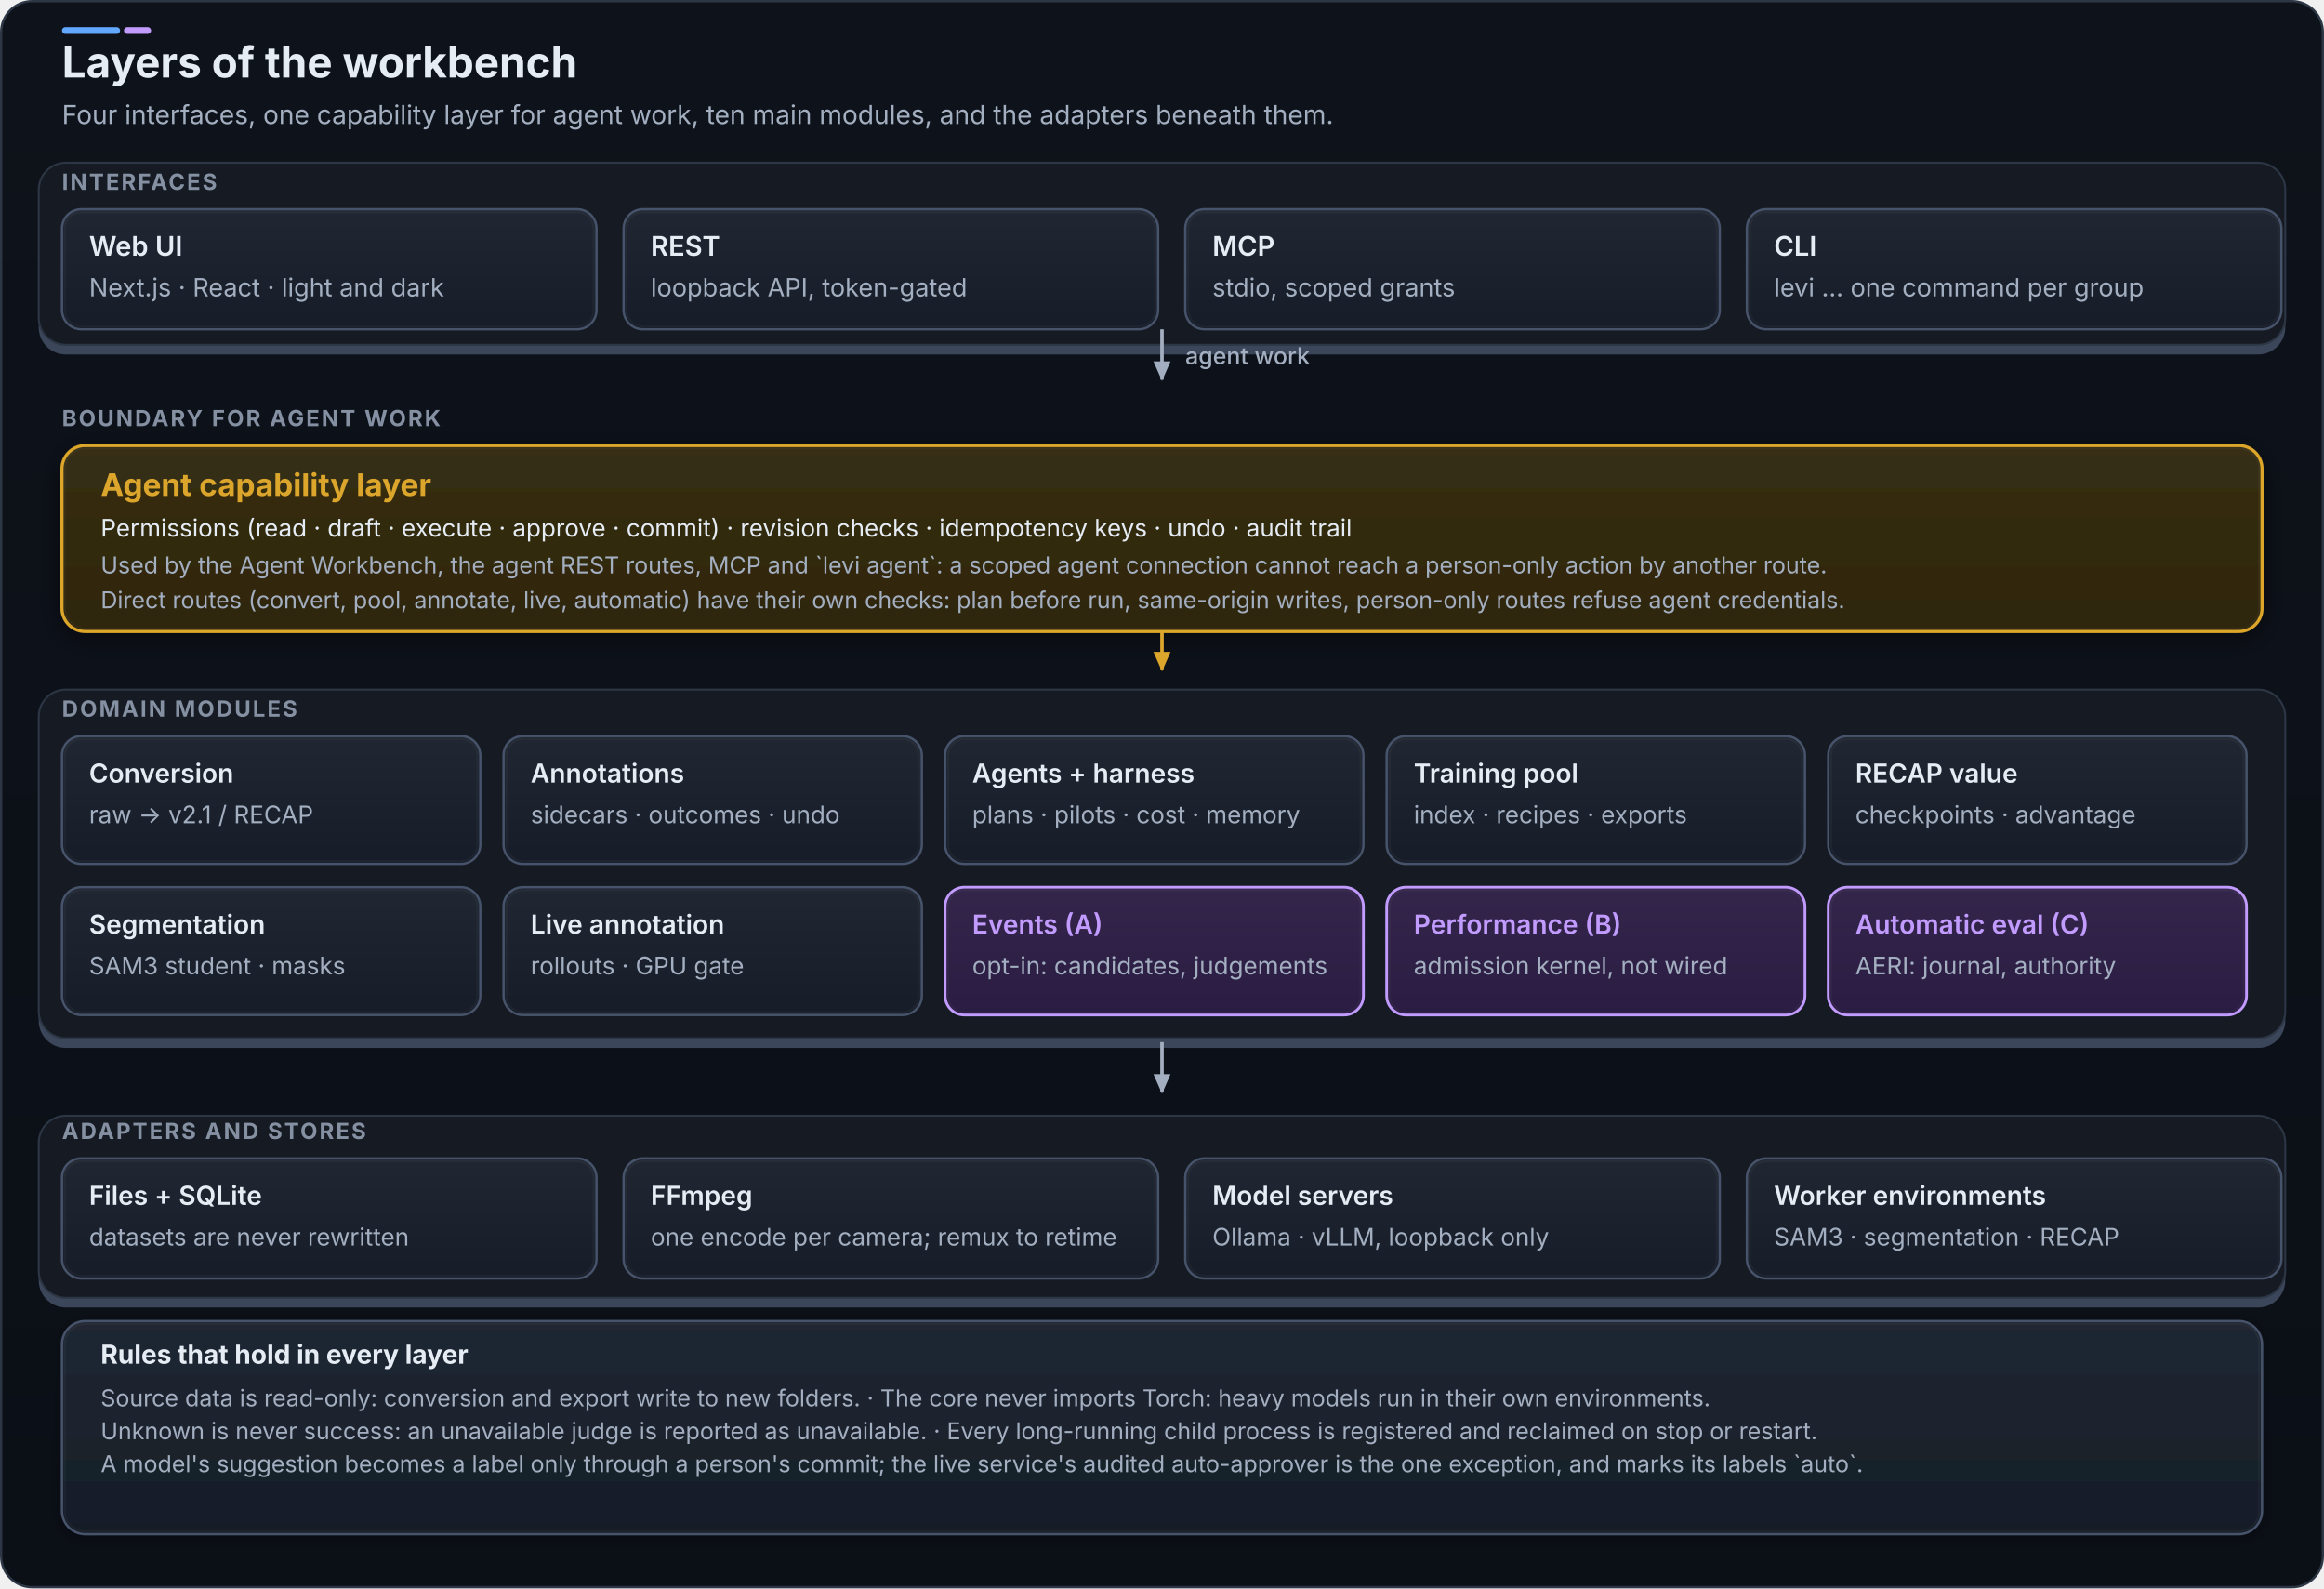
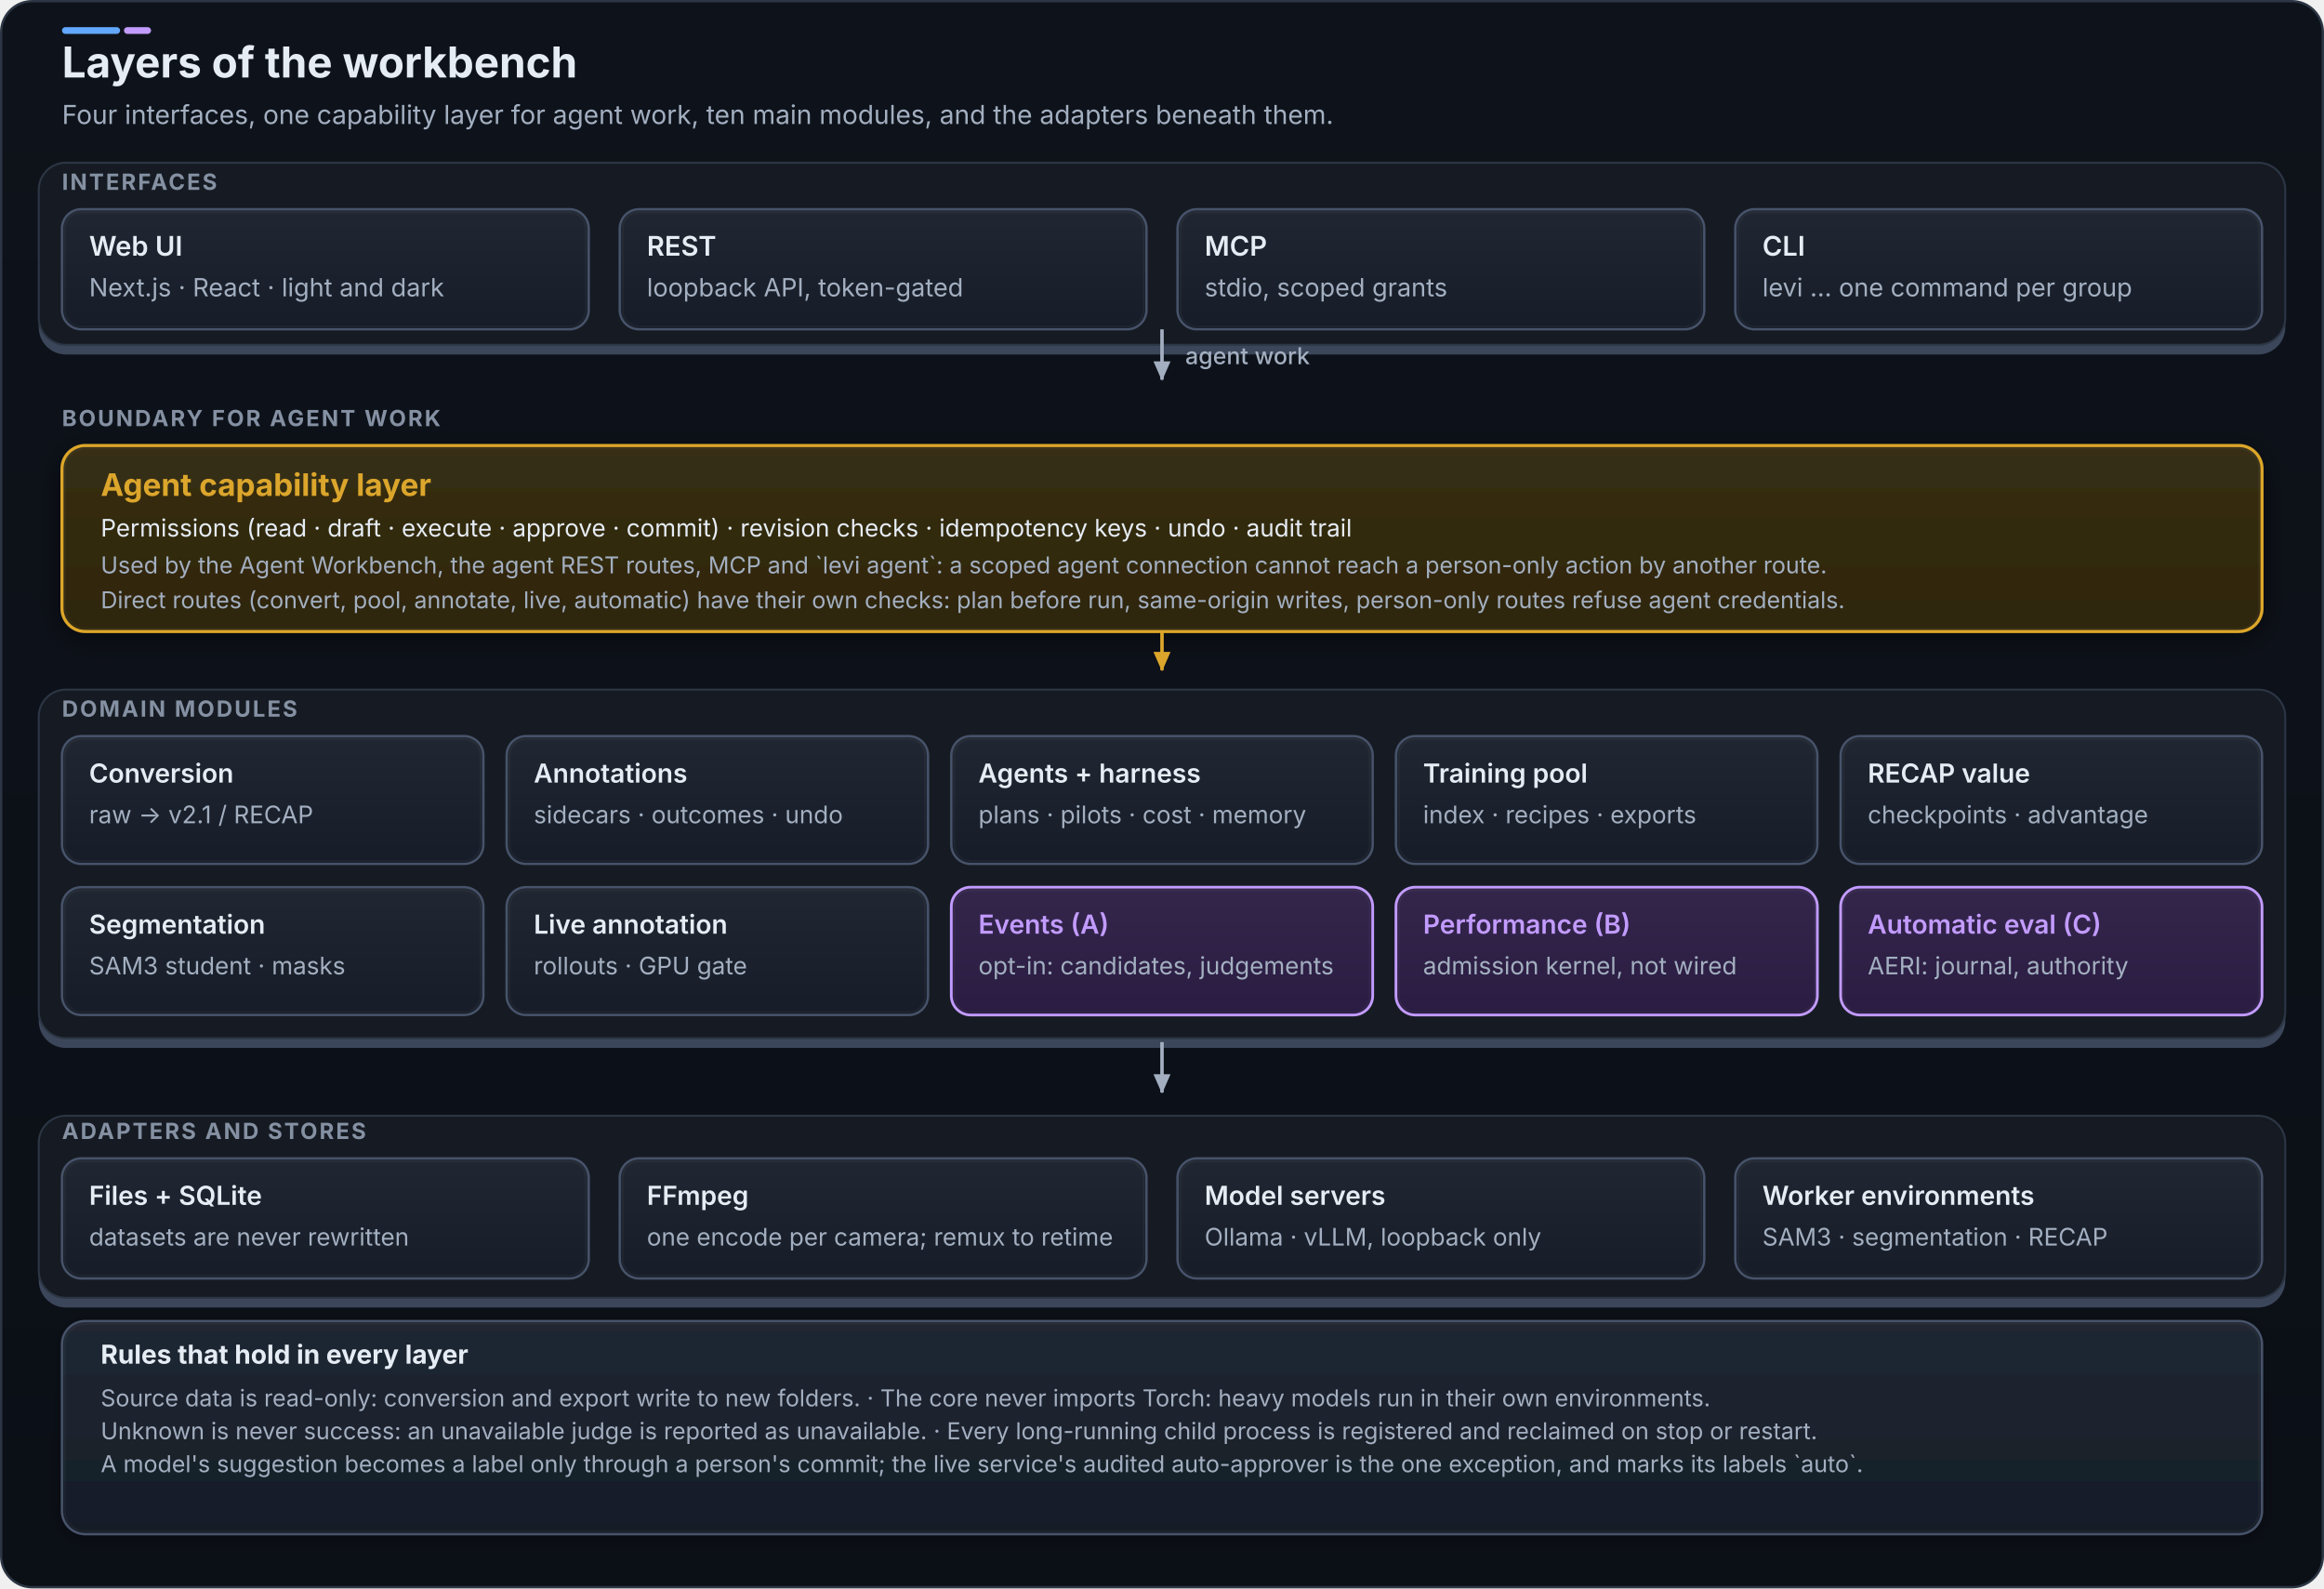
<svg xmlns="http://www.w3.org/2000/svg" viewBox="0 0 1200 820" width="1200" height="820" role="img" aria-labelledby="t d">
  <defs>
    <style>@media (prefers-reduced-motion: reduce) { * { animation: none !important; } }</style>
    <marker id="a_gate" viewBox="0 0 10 10" refX="8.5" refY="5" markerWidth="7" markerHeight="7" orient="auto">
      <path d="M1 1.5 L9 5 L1 8.5 Z" fill="#dca62c" />
    </marker>
    <marker id="a_soft" viewBox="0 0 10 10" refX="8.5" refY="5" markerWidth="7" markerHeight="7" orient="auto">
      <path d="M1 1.5 L9 5 L1 8.5 Z" fill="#a3afc0" />
    </marker>
    <linearGradient id="g_box" x1="0" y1="0" x2="0" y2="1">
      <stop offset="0" stop-color="#202732" />
      <stop offset="1" stop-color="#161d28" />
    </linearGradient>
    <linearGradient id="g_gate" x1="0" y1="0" x2="0" y2="1">
      <stop offset="0" stop-color="#372f14" />
      <stop offset="1" stop-color="#2e2509" />
    </linearGradient>
    <linearGradient id="g_system" x1="0" y1="0" x2="0" y2="1">
      <stop offset="0" stop-color="#34264b" />
      <stop offset="1" stop-color="#2a1c42" />
    </linearGradient>
    <linearGradient id="g_panel" x1="0" y1="0" x2="0" y2="1">
      <stop offset="0" stop-color="#0e131b" />
      <stop offset="1" stop-color="#0b0f16" />
    </linearGradient>
    <filter id="sh1" x="-8%" y="-20%" width="116%" height="150%">
      <feDropShadow dx="0" dy="1.5" stdDeviation="3" flood-color="#000000" flood-opacity="0.303" />
    </filter>
    <filter id="sh2" x="-8%" y="-20%" width="116%" height="150%">
      <feDropShadow dx="0" dy="3" stdDeviation="7" flood-color="#000000" flood-opacity="0.495" />
    </filter>
  </defs>
  <rect x="0.6" y="0.6" width="1198.8" height="818.8" rx="16" fill="url(#g_panel)" stroke="#2c3644" stroke-width="1.2" />
  <rect x="32" y="14" width="30" height="3.5" rx="1.75" fill="#62a8ff" />
  <rect x="64" y="14" width="14" height="3.5" rx="1.75" fill="#c29bff" />
  <text x="32" y="40" font-family="Inter, -apple-system, 'Segoe UI', Roboto, 'Noto Sans', Helvetica, Arial, sans-serif" font-size="22" font-weight="700" text-anchor="start" fill="#e6ecf4">Layers of the workbench</text>
  <text x="32" y="64" font-family="Inter, -apple-system, 'Segoe UI', Roboto, 'Noto Sans', Helvetica, Arial, sans-serif" font-size="13.5" font-weight="400" text-anchor="start" fill="#a3afc0">Four interfaces, one capability layer for agent work, ten main modules, and the adapters beneath them.</text>
  <rect x="20" y="89" width="1160" height="94" rx="14" fill="#3c465a" />
  <rect x="20" y="84" width="1160" height="94" rx="14" fill="#161b23" stroke="#2c3644" stroke-width="1" />
  <text x="32" y="98" font-family="Inter, -apple-system, 'Segoe UI', Roboto, 'Noto Sans', Helvetica, Arial, sans-serif" font-size="11.5" font-weight="700" text-anchor="start" fill="#8591a3" letter-spacing="1">INTERFACES</text>
-   <rect x="32" y="108" width="276" height="62" rx="10" fill="url(#g_box)" stroke="#47536a" stroke-width="1.2" />
-   <rect x="33.5" y="109.5" width="273" height="59" rx="8.5" fill="none" stroke="#ffffff" stroke-opacity="0.035" stroke-width="1" />
+   <rect x="32" y="108" width="272" height="62" rx="10" fill="url(#g_box)" stroke="#47536a" stroke-width="1.2" />
+   <rect x="33.5" y="109.5" width="269" height="59" rx="8.5" fill="none" stroke="#ffffff" stroke-opacity="0.035" stroke-width="1" />
  <text x="46" y="132" font-family="Inter, -apple-system, 'Segoe UI', Roboto, 'Noto Sans', Helvetica, Arial, sans-serif" font-size="14" font-weight="600" text-anchor="start" fill="#e6ecf4">Web UI</text>
  <text x="46" y="153" font-family="Inter, -apple-system, 'Segoe UI', Roboto, 'Noto Sans', Helvetica, Arial, sans-serif" font-size="13" font-weight="400" text-anchor="start" fill="#a3afc0">Next.js · React · light and dark</text>
-   <rect x="322" y="108" width="276" height="62" rx="10" fill="url(#g_box)" stroke="#47536a" stroke-width="1.2" />
-   <rect x="323.5" y="109.5" width="273" height="59" rx="8.5" fill="none" stroke="#ffffff" stroke-opacity="0.035" stroke-width="1" />
-   <text x="336" y="132" font-family="Inter, -apple-system, 'Segoe UI', Roboto, 'Noto Sans', Helvetica, Arial, sans-serif" font-size="14" font-weight="600" text-anchor="start" fill="#e6ecf4">REST</text>
-   <text x="336" y="153" font-family="Inter, -apple-system, 'Segoe UI', Roboto, 'Noto Sans', Helvetica, Arial, sans-serif" font-size="13" font-weight="400" text-anchor="start" fill="#a3afc0">loopback API, token-gated</text>
-   <rect x="612" y="108" width="276" height="62" rx="10" fill="url(#g_box)" stroke="#47536a" stroke-width="1.2" />
-   <rect x="613.5" y="109.5" width="273" height="59" rx="8.5" fill="none" stroke="#ffffff" stroke-opacity="0.035" stroke-width="1" />
-   <text x="626" y="132" font-family="Inter, -apple-system, 'Segoe UI', Roboto, 'Noto Sans', Helvetica, Arial, sans-serif" font-size="14" font-weight="600" text-anchor="start" fill="#e6ecf4">MCP</text>
-   <text x="626" y="153" font-family="Inter, -apple-system, 'Segoe UI', Roboto, 'Noto Sans', Helvetica, Arial, sans-serif" font-size="13" font-weight="400" text-anchor="start" fill="#a3afc0">stdio, scoped grants</text>
-   <rect x="902" y="108" width="276" height="62" rx="10" fill="url(#g_box)" stroke="#47536a" stroke-width="1.2" />
-   <rect x="903.5" y="109.5" width="273" height="59" rx="8.5" fill="none" stroke="#ffffff" stroke-opacity="0.035" stroke-width="1" />
-   <text x="916" y="132" font-family="Inter, -apple-system, 'Segoe UI', Roboto, 'Noto Sans', Helvetica, Arial, sans-serif" font-size="14" font-weight="600" text-anchor="start" fill="#e6ecf4">CLI</text>
-   <text x="916" y="153" font-family="Inter, -apple-system, 'Segoe UI', Roboto, 'Noto Sans', Helvetica, Arial, sans-serif" font-size="13" font-weight="400" text-anchor="start" fill="#a3afc0">levi …  one command per group</text>
+   <rect x="320" y="108" width="272" height="62" rx="10" fill="url(#g_box)" stroke="#47536a" stroke-width="1.2" />
+   <rect x="321.5" y="109.5" width="269" height="59" rx="8.5" fill="none" stroke="#ffffff" stroke-opacity="0.035" stroke-width="1" />
+   <text x="334" y="132" font-family="Inter, -apple-system, 'Segoe UI', Roboto, 'Noto Sans', Helvetica, Arial, sans-serif" font-size="14" font-weight="600" text-anchor="start" fill="#e6ecf4">REST</text>
+   <text x="334" y="153" font-family="Inter, -apple-system, 'Segoe UI', Roboto, 'Noto Sans', Helvetica, Arial, sans-serif" font-size="13" font-weight="400" text-anchor="start" fill="#a3afc0">loopback API, token-gated</text>
+   <rect x="608" y="108" width="272" height="62" rx="10" fill="url(#g_box)" stroke="#47536a" stroke-width="1.2" />
+   <rect x="609.5" y="109.5" width="269" height="59" rx="8.5" fill="none" stroke="#ffffff" stroke-opacity="0.035" stroke-width="1" />
+   <text x="622" y="132" font-family="Inter, -apple-system, 'Segoe UI', Roboto, 'Noto Sans', Helvetica, Arial, sans-serif" font-size="14" font-weight="600" text-anchor="start" fill="#e6ecf4">MCP</text>
+   <text x="622" y="153" font-family="Inter, -apple-system, 'Segoe UI', Roboto, 'Noto Sans', Helvetica, Arial, sans-serif" font-size="13" font-weight="400" text-anchor="start" fill="#a3afc0">stdio, scoped grants</text>
+   <rect x="896" y="108" width="272" height="62" rx="10" fill="url(#g_box)" stroke="#47536a" stroke-width="1.2" />
+   <rect x="897.5" y="109.5" width="269" height="59" rx="8.5" fill="none" stroke="#ffffff" stroke-opacity="0.035" stroke-width="1" />
+   <text x="910" y="132" font-family="Inter, -apple-system, 'Segoe UI', Roboto, 'Noto Sans', Helvetica, Arial, sans-serif" font-size="14" font-weight="600" text-anchor="start" fill="#e6ecf4">CLI</text>
+   <text x="910" y="153" font-family="Inter, -apple-system, 'Segoe UI', Roboto, 'Noto Sans', Helvetica, Arial, sans-serif" font-size="13" font-weight="400" text-anchor="start" fill="#a3afc0">levi …  one command per group</text>
  <path d="M600 170 L600 196" fill="none" stroke="#a3afc0" stroke-width="1.8" stroke-linejoin="round" marker-end="url(#a_soft)" />
  <text x="612" y="188" font-family="Inter, -apple-system, 'Segoe UI', Roboto, 'Noto Sans', Helvetica, Arial, sans-serif" font-size="12" font-weight="500" text-anchor="start" fill="#a3afc0">agent work</text>
  <text x="32" y="220" font-family="Inter, -apple-system, 'Segoe UI', Roboto, 'Noto Sans', Helvetica, Arial, sans-serif" font-size="11.5" font-weight="700" text-anchor="start" fill="#8591a3" letter-spacing="1">BOUNDARY FOR AGENT WORK</text>
  <rect x="32" y="230" width="1136" height="96" rx="12" fill="url(#g_gate)" stroke="#dca62c" stroke-width="1.6" filter="url(#sh2)" />
  <rect x="33.5" y="231.5" width="1133" height="93" rx="10.5" fill="none" stroke="#ffffff" stroke-opacity="0.035" stroke-width="1" />
  <text x="52" y="256" font-family="Inter, -apple-system, 'Segoe UI', Roboto, 'Noto Sans', Helvetica, Arial, sans-serif" font-size="16" font-weight="700" text-anchor="start" fill="#dca62c">Agent capability layer</text>
  <text x="52" y="277" font-family="Inter, -apple-system, 'Segoe UI', Roboto, 'Noto Sans', Helvetica, Arial, sans-serif" font-size="12.5" font-weight="400" text-anchor="start" fill="#e6ecf4">Permissions (read · draft · execute · approve · commit) · revision checks · idempotency keys · undo · audit trail</text>
  <text x="52" y="296" font-family="Inter, -apple-system, 'Segoe UI', Roboto, 'Noto Sans', Helvetica, Arial, sans-serif" font-size="12" font-weight="400" text-anchor="start" fill="#a3afc0">Used by the Agent Workbench, the agent REST routes, MCP and `levi agent`: a scoped agent connection cannot reach a person-only action by another route.</text>
  <text x="52" y="314" font-family="Inter, -apple-system, 'Segoe UI', Roboto, 'Noto Sans', Helvetica, Arial, sans-serif" font-size="12" font-weight="400" text-anchor="start" fill="#a3afc0">Direct routes (convert, pool, annotate, live, automatic) have their own checks: plan before run, same-origin writes, person-only routes refuse agent credentials.</text>
  <path d="M600 326 L600 346" fill="none" stroke="#dca62c" stroke-width="1.8" stroke-linejoin="round" marker-end="url(#a_gate)" />
  <rect x="20" y="361" width="1160" height="180" rx="14" fill="#3c465a" />
  <rect x="20" y="356" width="1160" height="180" rx="14" fill="#161b23" stroke="#2c3644" stroke-width="1" />
  <text x="32" y="370" font-family="Inter, -apple-system, 'Segoe UI', Roboto, 'Noto Sans', Helvetica, Arial, sans-serif" font-size="11.5" font-weight="700" text-anchor="start" fill="#8591a3" letter-spacing="1">DOMAIN MODULES</text>
-   <rect x="32" y="380" width="216" height="66" rx="10" fill="url(#g_box)" stroke="#47536a" stroke-width="1.2" />
-   <rect x="33.5" y="381.5" width="213" height="63" rx="8.5" fill="none" stroke="#ffffff" stroke-opacity="0.035" stroke-width="1" />
-   <text x="46" y="404" font-family="Inter, -apple-system, 'Segoe UI', Roboto, 'Noto Sans', Helvetica, Arial, sans-serif" font-size="13.5" font-weight="600" text-anchor="start" fill="#e6ecf4">Conversion</text>
-   <text x="46" y="425" font-family="Inter, -apple-system, 'Segoe UI', Roboto, 'Noto Sans', Helvetica, Arial, sans-serif" font-size="12.5" font-weight="400" text-anchor="start" fill="#a3afc0">raw → v2.1 / RECAP</text>
-   <rect x="260" y="380" width="216" height="66" rx="10" fill="url(#g_box)" stroke="#47536a" stroke-width="1.2" />
-   <rect x="261.5" y="381.5" width="213" height="63" rx="8.5" fill="none" stroke="#ffffff" stroke-opacity="0.035" stroke-width="1" />
-   <text x="274" y="404" font-family="Inter, -apple-system, 'Segoe UI', Roboto, 'Noto Sans', Helvetica, Arial, sans-serif" font-size="13.5" font-weight="600" text-anchor="start" fill="#e6ecf4">Annotations</text>
-   <text x="274" y="425" font-family="Inter, -apple-system, 'Segoe UI', Roboto, 'Noto Sans', Helvetica, Arial, sans-serif" font-size="12.5" font-weight="400" text-anchor="start" fill="#a3afc0">sidecars · outcomes · undo</text>
-   <rect x="488" y="380" width="216" height="66" rx="10" fill="url(#g_box)" stroke="#47536a" stroke-width="1.2" />
-   <rect x="489.5" y="381.5" width="213" height="63" rx="8.5" fill="none" stroke="#ffffff" stroke-opacity="0.035" stroke-width="1" />
-   <text x="502" y="404" font-family="Inter, -apple-system, 'Segoe UI', Roboto, 'Noto Sans', Helvetica, Arial, sans-serif" font-size="13.5" font-weight="600" text-anchor="start" fill="#e6ecf4">Agents + harness</text>
-   <text x="502" y="425" font-family="Inter, -apple-system, 'Segoe UI', Roboto, 'Noto Sans', Helvetica, Arial, sans-serif" font-size="12.5" font-weight="400" text-anchor="start" fill="#a3afc0">plans · pilots · cost · memory</text>
-   <rect x="716" y="380" width="216" height="66" rx="10" fill="url(#g_box)" stroke="#47536a" stroke-width="1.2" />
-   <rect x="717.5" y="381.5" width="213" height="63" rx="8.5" fill="none" stroke="#ffffff" stroke-opacity="0.035" stroke-width="1" />
-   <text x="730" y="404" font-family="Inter, -apple-system, 'Segoe UI', Roboto, 'Noto Sans', Helvetica, Arial, sans-serif" font-size="13.5" font-weight="600" text-anchor="start" fill="#e6ecf4">Training pool</text>
-   <text x="730" y="425" font-family="Inter, -apple-system, 'Segoe UI', Roboto, 'Noto Sans', Helvetica, Arial, sans-serif" font-size="12.5" font-weight="400" text-anchor="start" fill="#a3afc0">index · recipes · exports</text>
-   <rect x="944" y="380" width="216" height="66" rx="10" fill="url(#g_box)" stroke="#47536a" stroke-width="1.2" />
-   <rect x="945.5" y="381.5" width="213" height="63" rx="8.5" fill="none" stroke="#ffffff" stroke-opacity="0.035" stroke-width="1" />
-   <text x="958" y="404" font-family="Inter, -apple-system, 'Segoe UI', Roboto, 'Noto Sans', Helvetica, Arial, sans-serif" font-size="13.5" font-weight="600" text-anchor="start" fill="#e6ecf4">RECAP value</text>
-   <text x="958" y="425" font-family="Inter, -apple-system, 'Segoe UI', Roboto, 'Noto Sans', Helvetica, Arial, sans-serif" font-size="12.5" font-weight="400" text-anchor="start" fill="#a3afc0">checkpoints · advantage</text>
-   <rect x="32" y="458" width="216" height="66" rx="10" fill="url(#g_box)" stroke="#47536a" stroke-width="1.2" />
-   <rect x="33.5" y="459.5" width="213" height="63" rx="8.5" fill="none" stroke="#ffffff" stroke-opacity="0.035" stroke-width="1" />
-   <text x="46" y="482" font-family="Inter, -apple-system, 'Segoe UI', Roboto, 'Noto Sans', Helvetica, Arial, sans-serif" font-size="13.5" font-weight="600" text-anchor="start" fill="#e6ecf4">Segmentation</text>
-   <text x="46" y="503" font-family="Inter, -apple-system, 'Segoe UI', Roboto, 'Noto Sans', Helvetica, Arial, sans-serif" font-size="12.5" font-weight="400" text-anchor="start" fill="#a3afc0">SAM3 student · masks</text>
-   <rect x="260" y="458" width="216" height="66" rx="10" fill="url(#g_box)" stroke="#47536a" stroke-width="1.2" />
-   <rect x="261.5" y="459.5" width="213" height="63" rx="8.5" fill="none" stroke="#ffffff" stroke-opacity="0.035" stroke-width="1" />
-   <text x="274" y="482" font-family="Inter, -apple-system, 'Segoe UI', Roboto, 'Noto Sans', Helvetica, Arial, sans-serif" font-size="13.5" font-weight="600" text-anchor="start" fill="#e6ecf4">Live annotation</text>
-   <text x="274" y="503" font-family="Inter, -apple-system, 'Segoe UI', Roboto, 'Noto Sans', Helvetica, Arial, sans-serif" font-size="12.5" font-weight="400" text-anchor="start" fill="#a3afc0">rollouts · GPU gate</text>
-   <rect x="488" y="458" width="216" height="66" rx="10" fill="url(#g_system)" stroke="#c29bff" stroke-width="1.4" />
-   <rect x="489.5" y="459.5" width="213" height="63" rx="8.5" fill="none" stroke="#ffffff" stroke-opacity="0.035" stroke-width="1" />
-   <text x="502" y="482" font-family="Inter, -apple-system, 'Segoe UI', Roboto, 'Noto Sans', Helvetica, Arial, sans-serif" font-size="13.5" font-weight="600" text-anchor="start" fill="#c29bff">Events (A)</text>
-   <text x="502" y="503" font-family="Inter, -apple-system, 'Segoe UI', Roboto, 'Noto Sans', Helvetica, Arial, sans-serif" font-size="12.5" font-weight="400" text-anchor="start" fill="#a3afc0">opt-in: candidates, judgements</text>
-   <rect x="716" y="458" width="216" height="66" rx="10" fill="url(#g_system)" stroke="#c29bff" stroke-width="1.4" />
-   <rect x="717.5" y="459.5" width="213" height="63" rx="8.5" fill="none" stroke="#ffffff" stroke-opacity="0.035" stroke-width="1" />
-   <text x="730" y="482" font-family="Inter, -apple-system, 'Segoe UI', Roboto, 'Noto Sans', Helvetica, Arial, sans-serif" font-size="13.5" font-weight="600" text-anchor="start" fill="#c29bff">Performance (B)</text>
-   <text x="730" y="503" font-family="Inter, -apple-system, 'Segoe UI', Roboto, 'Noto Sans', Helvetica, Arial, sans-serif" font-size="12.5" font-weight="400" text-anchor="start" fill="#a3afc0">admission kernel, not wired</text>
-   <rect x="944" y="458" width="216" height="66" rx="10" fill="url(#g_system)" stroke="#c29bff" stroke-width="1.4" />
-   <rect x="945.5" y="459.5" width="213" height="63" rx="8.5" fill="none" stroke="#ffffff" stroke-opacity="0.035" stroke-width="1" />
-   <text x="958" y="482" font-family="Inter, -apple-system, 'Segoe UI', Roboto, 'Noto Sans', Helvetica, Arial, sans-serif" font-size="13.5" font-weight="600" text-anchor="start" fill="#c29bff">Automatic eval (C)</text>
-   <text x="958" y="503" font-family="Inter, -apple-system, 'Segoe UI', Roboto, 'Noto Sans', Helvetica, Arial, sans-serif" font-size="12.5" font-weight="400" text-anchor="start" fill="#a3afc0">AERI: journal, authority</text>
+   <rect x="32.0" y="380" width="217.6" height="66" rx="10" fill="url(#g_box)" stroke="#47536a" stroke-width="1.2" />
+   <rect x="33.5" y="381.5" width="214.6" height="63" rx="8.5" fill="none" stroke="#ffffff" stroke-opacity="0.035" stroke-width="1" />
+   <text x="46.0" y="404" font-family="Inter, -apple-system, 'Segoe UI', Roboto, 'Noto Sans', Helvetica, Arial, sans-serif" font-size="13.5" font-weight="600" text-anchor="start" fill="#e6ecf4">Conversion</text>
+   <text x="46.0" y="425" font-family="Inter, -apple-system, 'Segoe UI', Roboto, 'Noto Sans', Helvetica, Arial, sans-serif" font-size="12.5" font-weight="400" text-anchor="start" fill="#a3afc0">raw → v2.1 / RECAP</text>
+   <rect x="261.6" y="380" width="217.6" height="66" rx="10" fill="url(#g_box)" stroke="#47536a" stroke-width="1.2" />
+   <rect x="263.1" y="381.5" width="214.6" height="63" rx="8.5" fill="none" stroke="#ffffff" stroke-opacity="0.035" stroke-width="1" />
+   <text x="275.6" y="404" font-family="Inter, -apple-system, 'Segoe UI', Roboto, 'Noto Sans', Helvetica, Arial, sans-serif" font-size="13.5" font-weight="600" text-anchor="start" fill="#e6ecf4">Annotations</text>
+   <text x="275.6" y="425" font-family="Inter, -apple-system, 'Segoe UI', Roboto, 'Noto Sans', Helvetica, Arial, sans-serif" font-size="12.5" font-weight="400" text-anchor="start" fill="#a3afc0">sidecars · outcomes · undo</text>
+   <rect x="491.2" y="380" width="217.6" height="66" rx="10" fill="url(#g_box)" stroke="#47536a" stroke-width="1.2" />
+   <rect x="492.7" y="381.5" width="214.6" height="63" rx="8.5" fill="none" stroke="#ffffff" stroke-opacity="0.035" stroke-width="1" />
+   <text x="505.2" y="404" font-family="Inter, -apple-system, 'Segoe UI', Roboto, 'Noto Sans', Helvetica, Arial, sans-serif" font-size="13.5" font-weight="600" text-anchor="start" fill="#e6ecf4">Agents + harness</text>
+   <text x="505.2" y="425" font-family="Inter, -apple-system, 'Segoe UI', Roboto, 'Noto Sans', Helvetica, Arial, sans-serif" font-size="12.5" font-weight="400" text-anchor="start" fill="#a3afc0">plans · pilots · cost · memory</text>
+   <rect x="720.8" y="380" width="217.6" height="66" rx="10" fill="url(#g_box)" stroke="#47536a" stroke-width="1.2" />
+   <rect x="722.3" y="381.5" width="214.6" height="63" rx="8.5" fill="none" stroke="#ffffff" stroke-opacity="0.035" stroke-width="1" />
+   <text x="734.8" y="404" font-family="Inter, -apple-system, 'Segoe UI', Roboto, 'Noto Sans', Helvetica, Arial, sans-serif" font-size="13.5" font-weight="600" text-anchor="start" fill="#e6ecf4">Training pool</text>
+   <text x="734.8" y="425" font-family="Inter, -apple-system, 'Segoe UI', Roboto, 'Noto Sans', Helvetica, Arial, sans-serif" font-size="12.5" font-weight="400" text-anchor="start" fill="#a3afc0">index · recipes · exports</text>
+   <rect x="950.4" y="380" width="217.6" height="66" rx="10" fill="url(#g_box)" stroke="#47536a" stroke-width="1.2" />
+   <rect x="951.9" y="381.5" width="214.6" height="63" rx="8.5" fill="none" stroke="#ffffff" stroke-opacity="0.035" stroke-width="1" />
+   <text x="964.4" y="404" font-family="Inter, -apple-system, 'Segoe UI', Roboto, 'Noto Sans', Helvetica, Arial, sans-serif" font-size="13.5" font-weight="600" text-anchor="start" fill="#e6ecf4">RECAP value</text>
+   <text x="964.4" y="425" font-family="Inter, -apple-system, 'Segoe UI', Roboto, 'Noto Sans', Helvetica, Arial, sans-serif" font-size="12.5" font-weight="400" text-anchor="start" fill="#a3afc0">checkpoints · advantage</text>
+   <rect x="32.0" y="458" width="217.6" height="66" rx="10" fill="url(#g_box)" stroke="#47536a" stroke-width="1.2" />
+   <rect x="33.5" y="459.5" width="214.6" height="63" rx="8.5" fill="none" stroke="#ffffff" stroke-opacity="0.035" stroke-width="1" />
+   <text x="46.0" y="482" font-family="Inter, -apple-system, 'Segoe UI', Roboto, 'Noto Sans', Helvetica, Arial, sans-serif" font-size="13.5" font-weight="600" text-anchor="start" fill="#e6ecf4">Segmentation</text>
+   <text x="46.0" y="503" font-family="Inter, -apple-system, 'Segoe UI', Roboto, 'Noto Sans', Helvetica, Arial, sans-serif" font-size="12.5" font-weight="400" text-anchor="start" fill="#a3afc0">SAM3 student · masks</text>
+   <rect x="261.6" y="458" width="217.6" height="66" rx="10" fill="url(#g_box)" stroke="#47536a" stroke-width="1.2" />
+   <rect x="263.1" y="459.5" width="214.6" height="63" rx="8.5" fill="none" stroke="#ffffff" stroke-opacity="0.035" stroke-width="1" />
+   <text x="275.6" y="482" font-family="Inter, -apple-system, 'Segoe UI', Roboto, 'Noto Sans', Helvetica, Arial, sans-serif" font-size="13.5" font-weight="600" text-anchor="start" fill="#e6ecf4">Live annotation</text>
+   <text x="275.6" y="503" font-family="Inter, -apple-system, 'Segoe UI', Roboto, 'Noto Sans', Helvetica, Arial, sans-serif" font-size="12.5" font-weight="400" text-anchor="start" fill="#a3afc0">rollouts · GPU gate</text>
+   <rect x="491.2" y="458" width="217.6" height="66" rx="10" fill="url(#g_system)" stroke="#c29bff" stroke-width="1.4" />
+   <rect x="492.7" y="459.5" width="214.6" height="63" rx="8.5" fill="none" stroke="#ffffff" stroke-opacity="0.035" stroke-width="1" />
+   <text x="505.2" y="482" font-family="Inter, -apple-system, 'Segoe UI', Roboto, 'Noto Sans', Helvetica, Arial, sans-serif" font-size="13.5" font-weight="600" text-anchor="start" fill="#c29bff">Events (A)</text>
+   <text x="505.2" y="503" font-family="Inter, -apple-system, 'Segoe UI', Roboto, 'Noto Sans', Helvetica, Arial, sans-serif" font-size="12.5" font-weight="400" text-anchor="start" fill="#a3afc0">opt-in: candidates, judgements</text>
+   <rect x="720.8" y="458" width="217.6" height="66" rx="10" fill="url(#g_system)" stroke="#c29bff" stroke-width="1.4" />
+   <rect x="722.3" y="459.5" width="214.6" height="63" rx="8.5" fill="none" stroke="#ffffff" stroke-opacity="0.035" stroke-width="1" />
+   <text x="734.8" y="482" font-family="Inter, -apple-system, 'Segoe UI', Roboto, 'Noto Sans', Helvetica, Arial, sans-serif" font-size="13.5" font-weight="600" text-anchor="start" fill="#c29bff">Performance (B)</text>
+   <text x="734.8" y="503" font-family="Inter, -apple-system, 'Segoe UI', Roboto, 'Noto Sans', Helvetica, Arial, sans-serif" font-size="12.5" font-weight="400" text-anchor="start" fill="#a3afc0">admission kernel, not wired</text>
+   <rect x="950.4" y="458" width="217.6" height="66" rx="10" fill="url(#g_system)" stroke="#c29bff" stroke-width="1.4" />
+   <rect x="951.9" y="459.5" width="214.6" height="63" rx="8.5" fill="none" stroke="#ffffff" stroke-opacity="0.035" stroke-width="1" />
+   <text x="964.4" y="482" font-family="Inter, -apple-system, 'Segoe UI', Roboto, 'Noto Sans', Helvetica, Arial, sans-serif" font-size="13.5" font-weight="600" text-anchor="start" fill="#c29bff">Automatic eval (C)</text>
+   <text x="964.4" y="503" font-family="Inter, -apple-system, 'Segoe UI', Roboto, 'Noto Sans', Helvetica, Arial, sans-serif" font-size="12.5" font-weight="400" text-anchor="start" fill="#a3afc0">AERI: journal, authority</text>
  <path d="M600 538 L600 564" fill="none" stroke="#a3afc0" stroke-width="1.8" stroke-linejoin="round" marker-end="url(#a_soft)" />
  <rect x="20" y="581" width="1160" height="94" rx="14" fill="#3c465a" />
  <rect x="20" y="576" width="1160" height="94" rx="14" fill="#161b23" stroke="#2c3644" stroke-width="1" />
  <text x="32" y="588" font-family="Inter, -apple-system, 'Segoe UI', Roboto, 'Noto Sans', Helvetica, Arial, sans-serif" font-size="11.5" font-weight="700" text-anchor="start" fill="#8591a3" letter-spacing="1">ADAPTERS AND STORES</text>
-   <rect x="32" y="598" width="276" height="62" rx="10" fill="url(#g_box)" stroke="#47536a" stroke-width="1.2" />
-   <rect x="33.5" y="599.5" width="273" height="59" rx="8.5" fill="none" stroke="#ffffff" stroke-opacity="0.035" stroke-width="1" />
+   <rect x="32" y="598" width="272" height="62" rx="10" fill="url(#g_box)" stroke="#47536a" stroke-width="1.2" />
+   <rect x="33.5" y="599.5" width="269" height="59" rx="8.5" fill="none" stroke="#ffffff" stroke-opacity="0.035" stroke-width="1" />
  <text x="46" y="622" font-family="Inter, -apple-system, 'Segoe UI', Roboto, 'Noto Sans', Helvetica, Arial, sans-serif" font-size="13.5" font-weight="600" text-anchor="start" fill="#e6ecf4">Files + SQLite</text>
  <text x="46" y="643" font-family="Inter, -apple-system, 'Segoe UI', Roboto, 'Noto Sans', Helvetica, Arial, sans-serif" font-size="12.5" font-weight="400" text-anchor="start" fill="#a3afc0">datasets are never rewritten</text>
-   <rect x="322" y="598" width="276" height="62" rx="10" fill="url(#g_box)" stroke="#47536a" stroke-width="1.2" />
-   <rect x="323.5" y="599.5" width="273" height="59" rx="8.5" fill="none" stroke="#ffffff" stroke-opacity="0.035" stroke-width="1" />
-   <text x="336" y="622" font-family="Inter, -apple-system, 'Segoe UI', Roboto, 'Noto Sans', Helvetica, Arial, sans-serif" font-size="13.5" font-weight="600" text-anchor="start" fill="#e6ecf4">FFmpeg</text>
-   <text x="336" y="643" font-family="Inter, -apple-system, 'Segoe UI', Roboto, 'Noto Sans', Helvetica, Arial, sans-serif" font-size="12.5" font-weight="400" text-anchor="start" fill="#a3afc0">one encode per camera; remux to retime</text>
-   <rect x="612" y="598" width="276" height="62" rx="10" fill="url(#g_box)" stroke="#47536a" stroke-width="1.2" />
-   <rect x="613.5" y="599.5" width="273" height="59" rx="8.5" fill="none" stroke="#ffffff" stroke-opacity="0.035" stroke-width="1" />
-   <text x="626" y="622" font-family="Inter, -apple-system, 'Segoe UI', Roboto, 'Noto Sans', Helvetica, Arial, sans-serif" font-size="13.5" font-weight="600" text-anchor="start" fill="#e6ecf4">Model servers</text>
-   <text x="626" y="643" font-family="Inter, -apple-system, 'Segoe UI', Roboto, 'Noto Sans', Helvetica, Arial, sans-serif" font-size="12.5" font-weight="400" text-anchor="start" fill="#a3afc0">Ollama · vLLM, loopback only</text>
-   <rect x="902" y="598" width="276" height="62" rx="10" fill="url(#g_box)" stroke="#47536a" stroke-width="1.2" />
-   <rect x="903.5" y="599.5" width="273" height="59" rx="8.5" fill="none" stroke="#ffffff" stroke-opacity="0.035" stroke-width="1" />
-   <text x="916" y="622" font-family="Inter, -apple-system, 'Segoe UI', Roboto, 'Noto Sans', Helvetica, Arial, sans-serif" font-size="13.5" font-weight="600" text-anchor="start" fill="#e6ecf4">Worker environments</text>
-   <text x="916" y="643" font-family="Inter, -apple-system, 'Segoe UI', Roboto, 'Noto Sans', Helvetica, Arial, sans-serif" font-size="12.5" font-weight="400" text-anchor="start" fill="#a3afc0">SAM3 · segmentation · RECAP</text>
+   <rect x="320" y="598" width="272" height="62" rx="10" fill="url(#g_box)" stroke="#47536a" stroke-width="1.2" />
+   <rect x="321.5" y="599.5" width="269" height="59" rx="8.5" fill="none" stroke="#ffffff" stroke-opacity="0.035" stroke-width="1" />
+   <text x="334" y="622" font-family="Inter, -apple-system, 'Segoe UI', Roboto, 'Noto Sans', Helvetica, Arial, sans-serif" font-size="13.5" font-weight="600" text-anchor="start" fill="#e6ecf4">FFmpeg</text>
+   <text x="334" y="643" font-family="Inter, -apple-system, 'Segoe UI', Roboto, 'Noto Sans', Helvetica, Arial, sans-serif" font-size="12.5" font-weight="400" text-anchor="start" fill="#a3afc0">one encode per camera; remux to retime</text>
+   <rect x="608" y="598" width="272" height="62" rx="10" fill="url(#g_box)" stroke="#47536a" stroke-width="1.2" />
+   <rect x="609.5" y="599.5" width="269" height="59" rx="8.5" fill="none" stroke="#ffffff" stroke-opacity="0.035" stroke-width="1" />
+   <text x="622" y="622" font-family="Inter, -apple-system, 'Segoe UI', Roboto, 'Noto Sans', Helvetica, Arial, sans-serif" font-size="13.5" font-weight="600" text-anchor="start" fill="#e6ecf4">Model servers</text>
+   <text x="622" y="643" font-family="Inter, -apple-system, 'Segoe UI', Roboto, 'Noto Sans', Helvetica, Arial, sans-serif" font-size="12.5" font-weight="400" text-anchor="start" fill="#a3afc0">Ollama · vLLM, loopback only</text>
+   <rect x="896" y="598" width="272" height="62" rx="10" fill="url(#g_box)" stroke="#47536a" stroke-width="1.2" />
+   <rect x="897.5" y="599.5" width="269" height="59" rx="8.5" fill="none" stroke="#ffffff" stroke-opacity="0.035" stroke-width="1" />
+   <text x="910" y="622" font-family="Inter, -apple-system, 'Segoe UI', Roboto, 'Noto Sans', Helvetica, Arial, sans-serif" font-size="13.5" font-weight="600" text-anchor="start" fill="#e6ecf4">Worker environments</text>
+   <text x="910" y="643" font-family="Inter, -apple-system, 'Segoe UI', Roboto, 'Noto Sans', Helvetica, Arial, sans-serif" font-size="12.5" font-weight="400" text-anchor="start" fill="#a3afc0">SAM3 · segmentation · RECAP</text>
  <rect x="32" y="682" width="1136" height="110" rx="12" fill="url(#g_box)" stroke="#47536a" stroke-width="1.2" filter="url(#sh1)" />
  <rect x="33.5" y="683.5" width="1133" height="107" rx="10.5" fill="none" stroke="#ffffff" stroke-opacity="0.035" stroke-width="1" />
  <text x="52" y="704" font-family="Inter, -apple-system, 'Segoe UI', Roboto, 'Noto Sans', Helvetica, Arial, sans-serif" font-size="13.5" font-weight="700" text-anchor="start" fill="#e6ecf4">Rules that hold in every layer</text>
  <text x="52" y="726" font-family="Inter, -apple-system, 'Segoe UI', Roboto, 'Noto Sans', Helvetica, Arial, sans-serif" font-size="12" font-weight="400" text-anchor="start" fill="#a3afc0">Source data is read-only: conversion and export write to new folders.   ·   The core never imports Torch: heavy models run in their own environments.</text>
  <text x="52" y="743" font-family="Inter, -apple-system, 'Segoe UI', Roboto, 'Noto Sans', Helvetica, Arial, sans-serif" font-size="12" font-weight="400" text-anchor="start" fill="#a3afc0">Unknown is never success: an unavailable judge is reported as unavailable.   ·   Every long-running child process is registered and reclaimed on stop or restart.</text>
  <text x="52" y="760" font-family="Inter, -apple-system, 'Segoe UI', Roboto, 'Noto Sans', Helvetica, Arial, sans-serif" font-size="12" font-weight="400" text-anchor="start" fill="#a3afc0">A model's suggestion becomes a label only through a person's commit; the live service's audited auto-approver is the one exception, and marks its labels `auto`.</text>
</svg>
